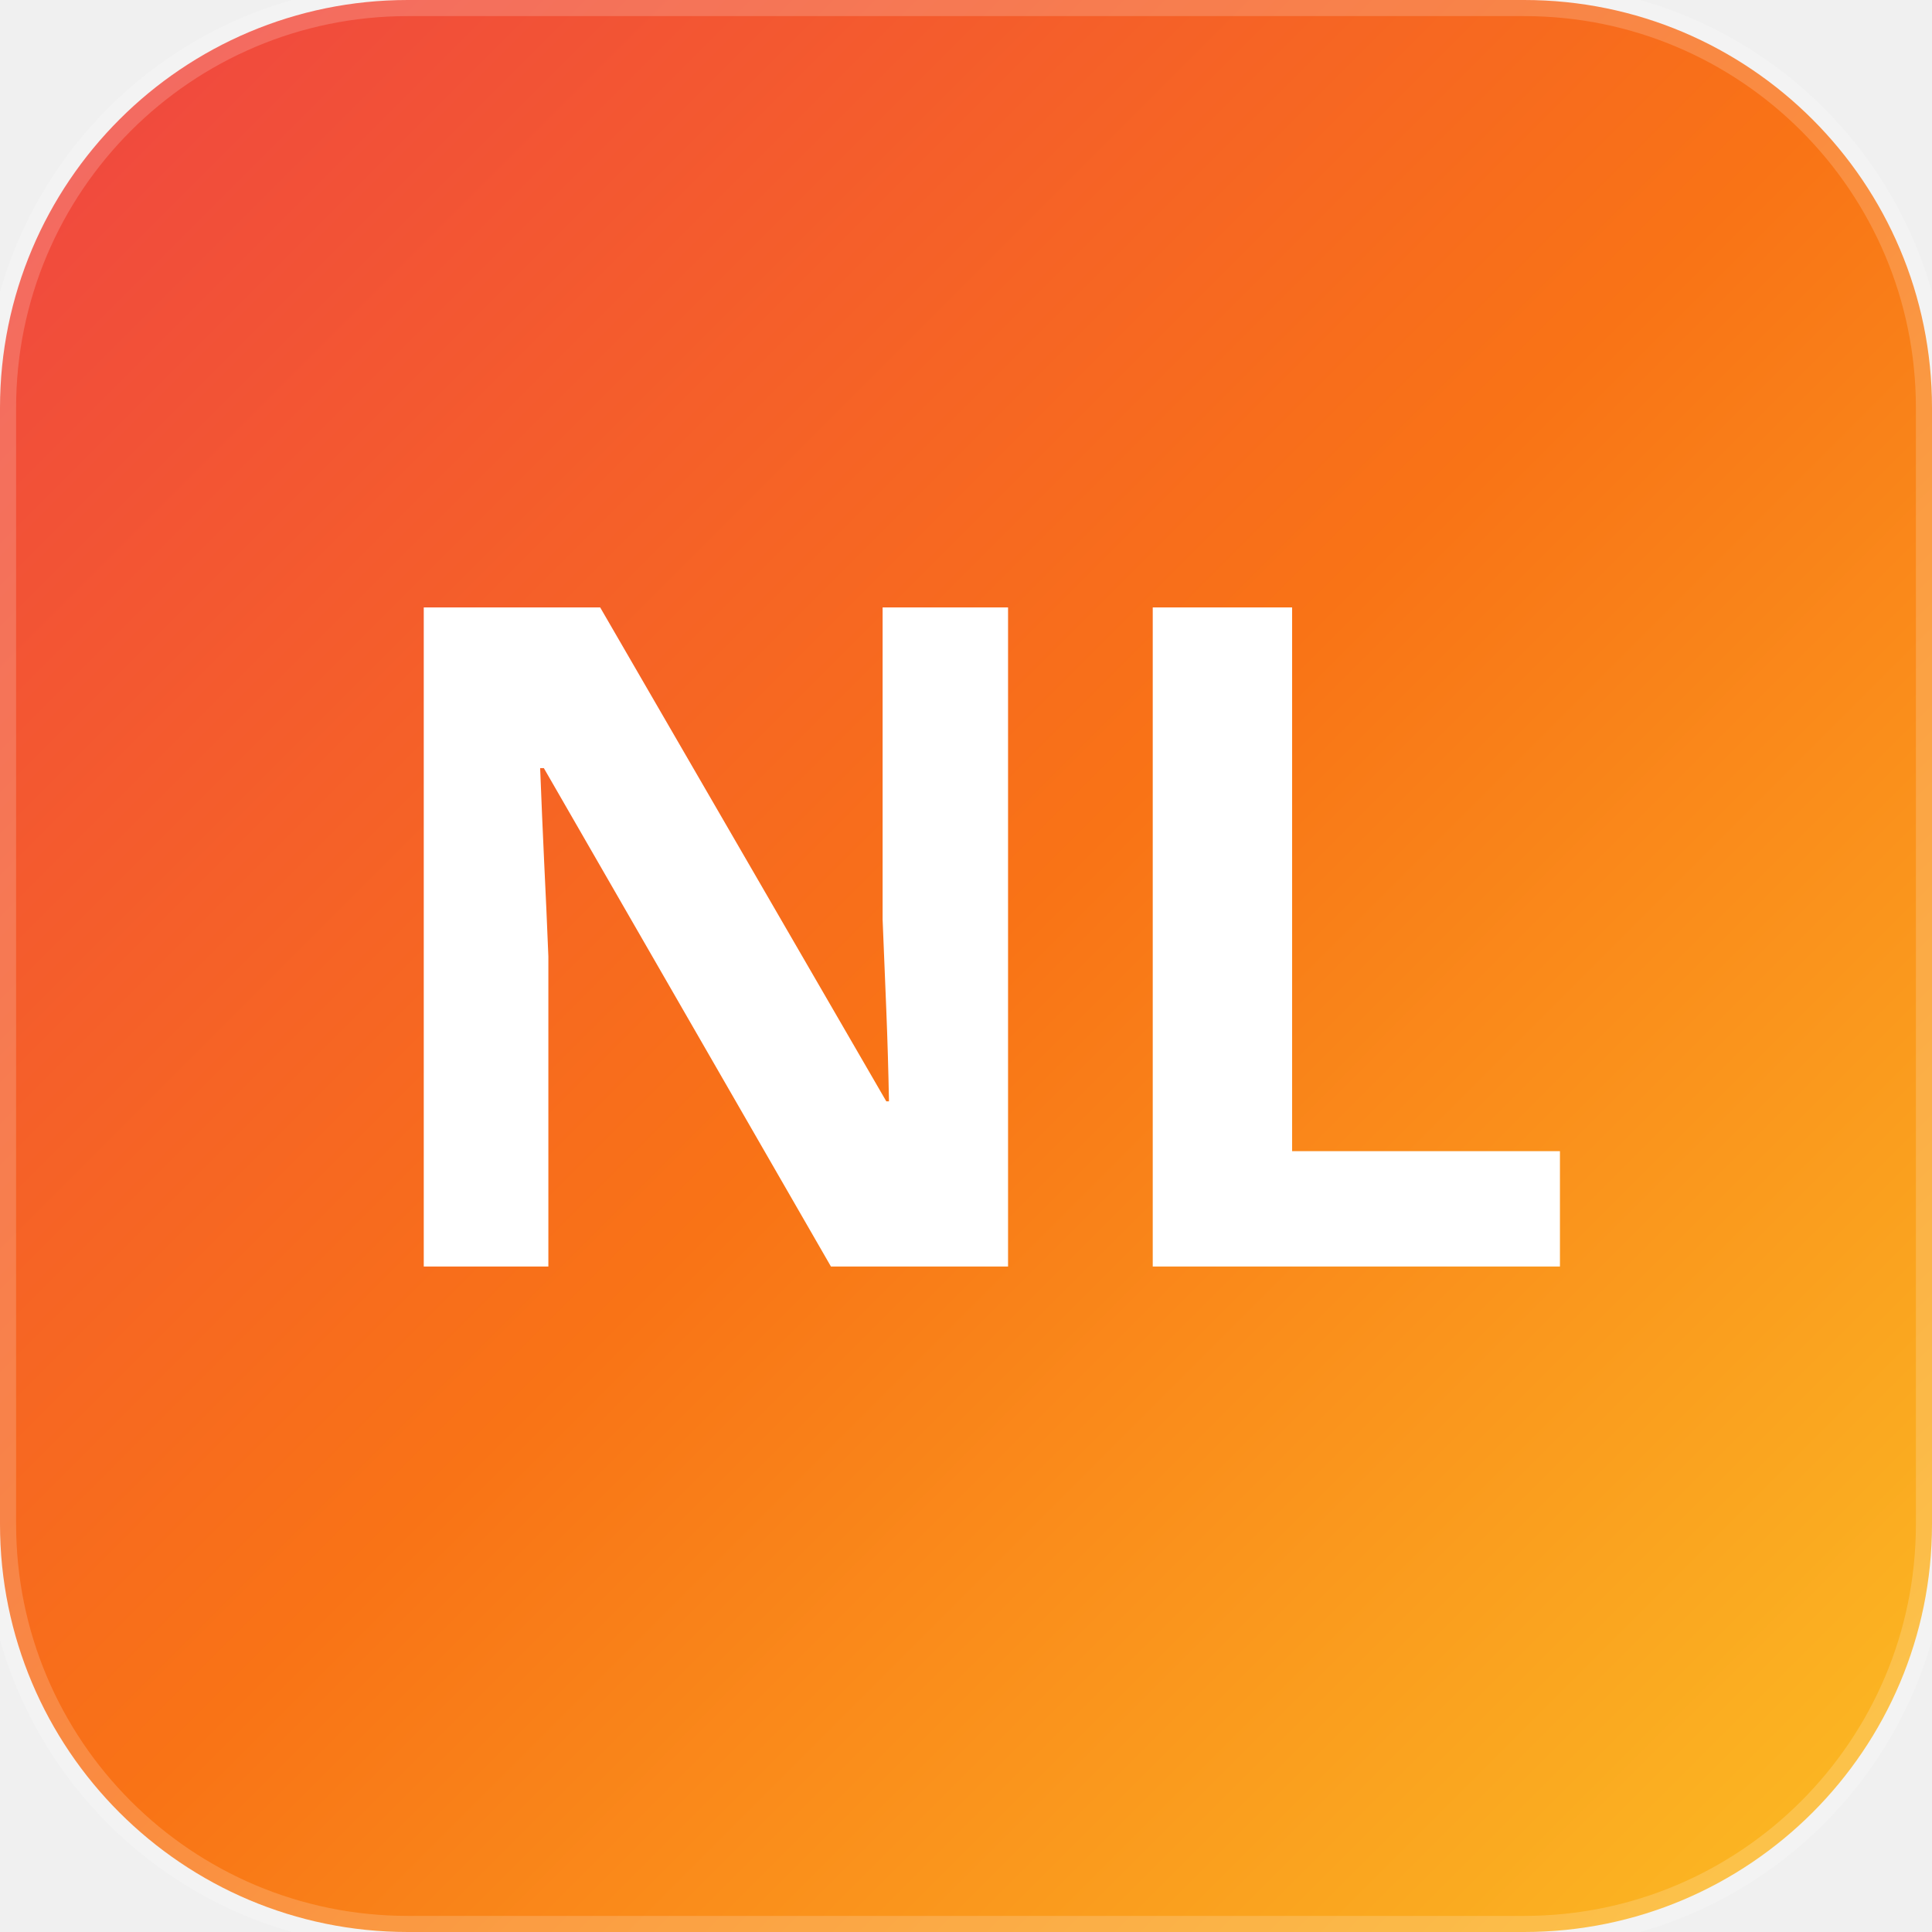
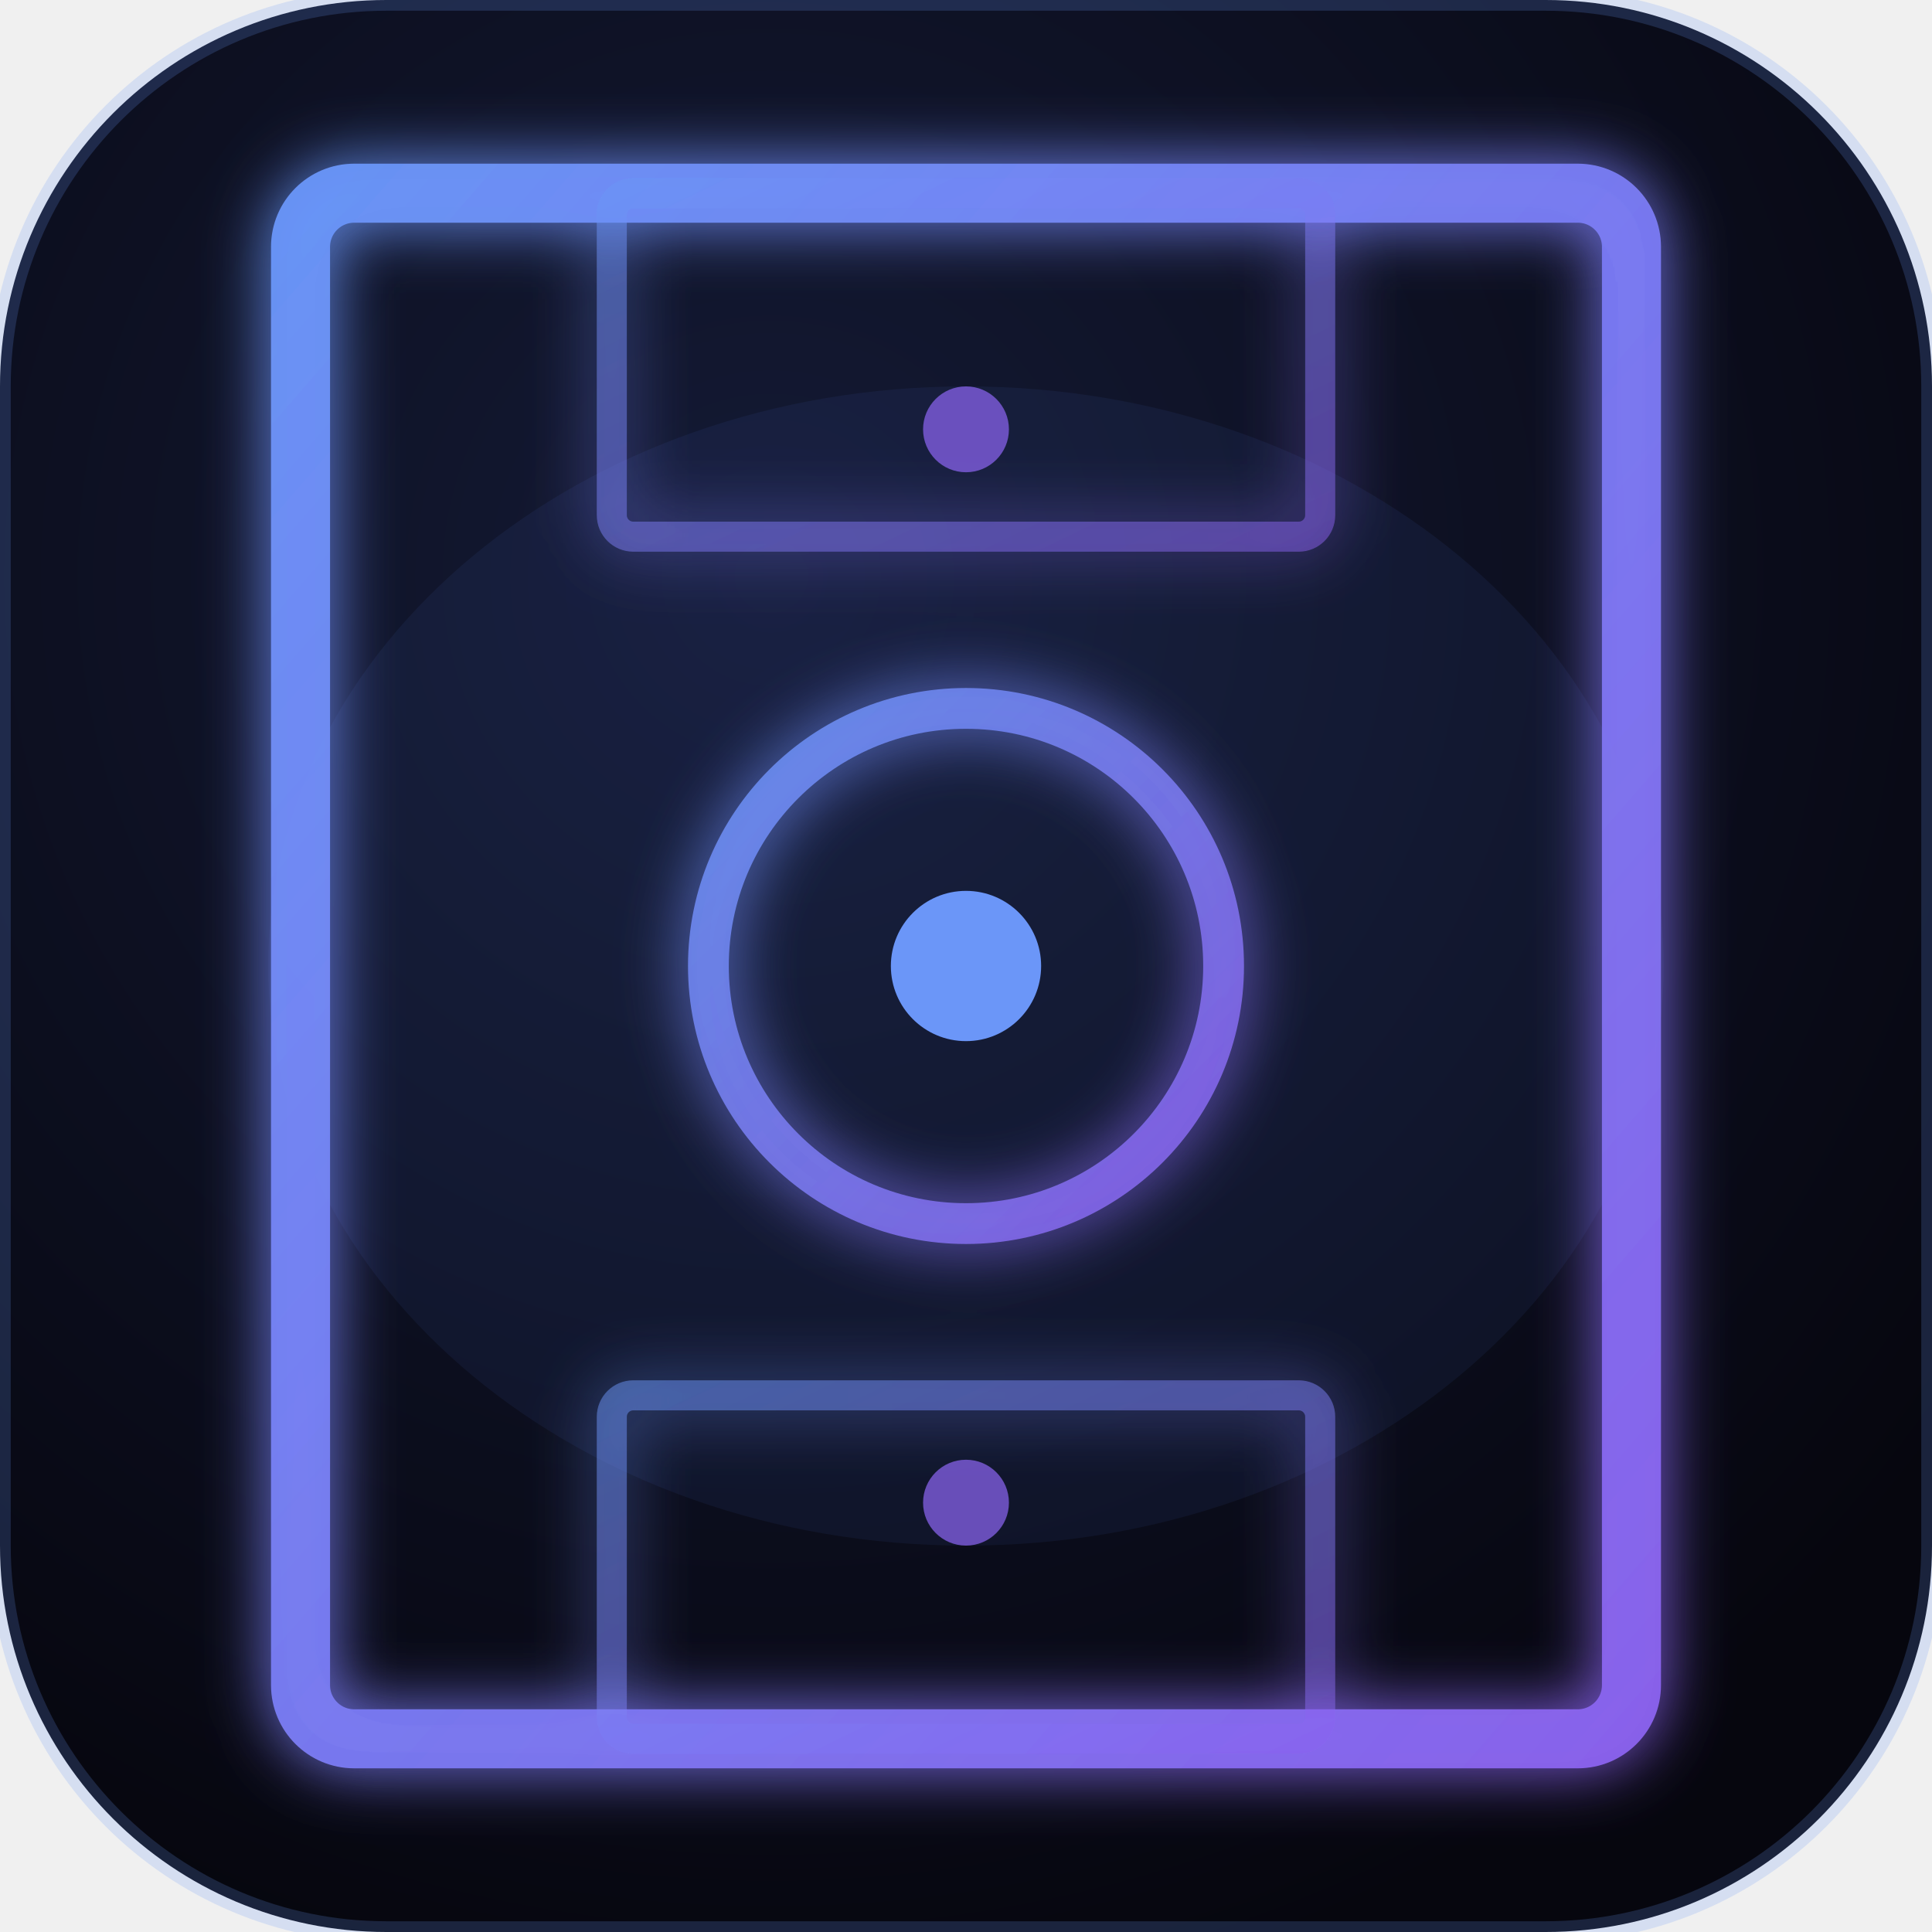
<svg xmlns="http://www.w3.org/2000/svg" viewBox="0 0 180 180">
  <defs>
-     <linearGradient id="bg" x1="0%" y1="0%" x2="100%" y2="100%">
-       <stop offset="0%" stop-color="#ef4444" />
-       <stop offset="50%" stop-color="#f97316" />
-       <stop offset="100%" stop-color="#fbbf24" />
+     <radialGradient id="bg" cx="40%" cy="30%" r="75%">
+       <stop offset="0%" stop-color="#141a35" />
+       <stop offset="100%" stop-color="#06060e" />
+     </radialGradient>
+     <linearGradient id="line" x1="0%" y1="0%" x2="100%" y2="100%">
+       <stop offset="0%" stop-color="#6b96f8" />
+       <stop offset="100%" stop-color="#8b64f0" />
    </linearGradient>
+     <filter id="glow" x="-40%" y="-40%" width="180%" height="180%">
+       <feGaussianBlur stdDeviation="3" result="blur" />
+       <feMerge>
+         <feMergeNode in="blur" />
+         <feMergeNode in="SourceGraphic" />
+       </feMerge>
+     </filter>
  </defs>
-   <rect width="180" height="180" rx="38" fill="url(#bg)" />
-   <rect width="180" height="180" rx="38" fill="none" stroke="#ffffff" stroke-opacity="0.18" stroke-width="3" />
-   <text x="90" y="118" text-anchor="middle" font-family="Oswald, Arial Black, sans-serif" font-weight="900" font-size="86" fill="#ffffff" letter-spacing="-2">NL</text>
+   <rect width="180" height="180" rx="36" fill="url(#bg)" />
+   <rect width="180" height="180" rx="36" fill="none" stroke="rgba(107,150,248,0.2)" stroke-width="2" />
+   <ellipse cx="90" cy="90" rx="65" ry="54" fill="rgba(91,138,247,0.07)" />
+   <g filter="url(#glow)" stroke="url(#line)" fill="none">
+     <rect x="28" y="18" width="124" height="144" rx="5" stroke-width="5.5" stroke-opacity="0.95" />
+     <line x1="28" y1="90" x2="152" y2="90" stroke-width="3.8" stroke-opacity="0.85" />
+     <circle cx="90" cy="90" r="24" stroke-width="3.8" stroke-opacity="0.85" />
+     <rect x="57" y="18" width="66" height="32" rx="2" stroke-width="2.8" stroke-opacity="0.5" />
+     <rect x="57" y="130" width="66" height="32" rx="2" stroke-width="2.8" stroke-opacity="0.5" />
+   </g>
+   <circle cx="90" cy="90" r="7" fill="#6b96f8" />
+   <circle cx="90" cy="40" r="4" fill="#8b64f0" fill-opacity="0.72" />
+   <circle cx="90" cy="140" r="4" fill="#8b64f0" fill-opacity="0.72" />
</svg>
